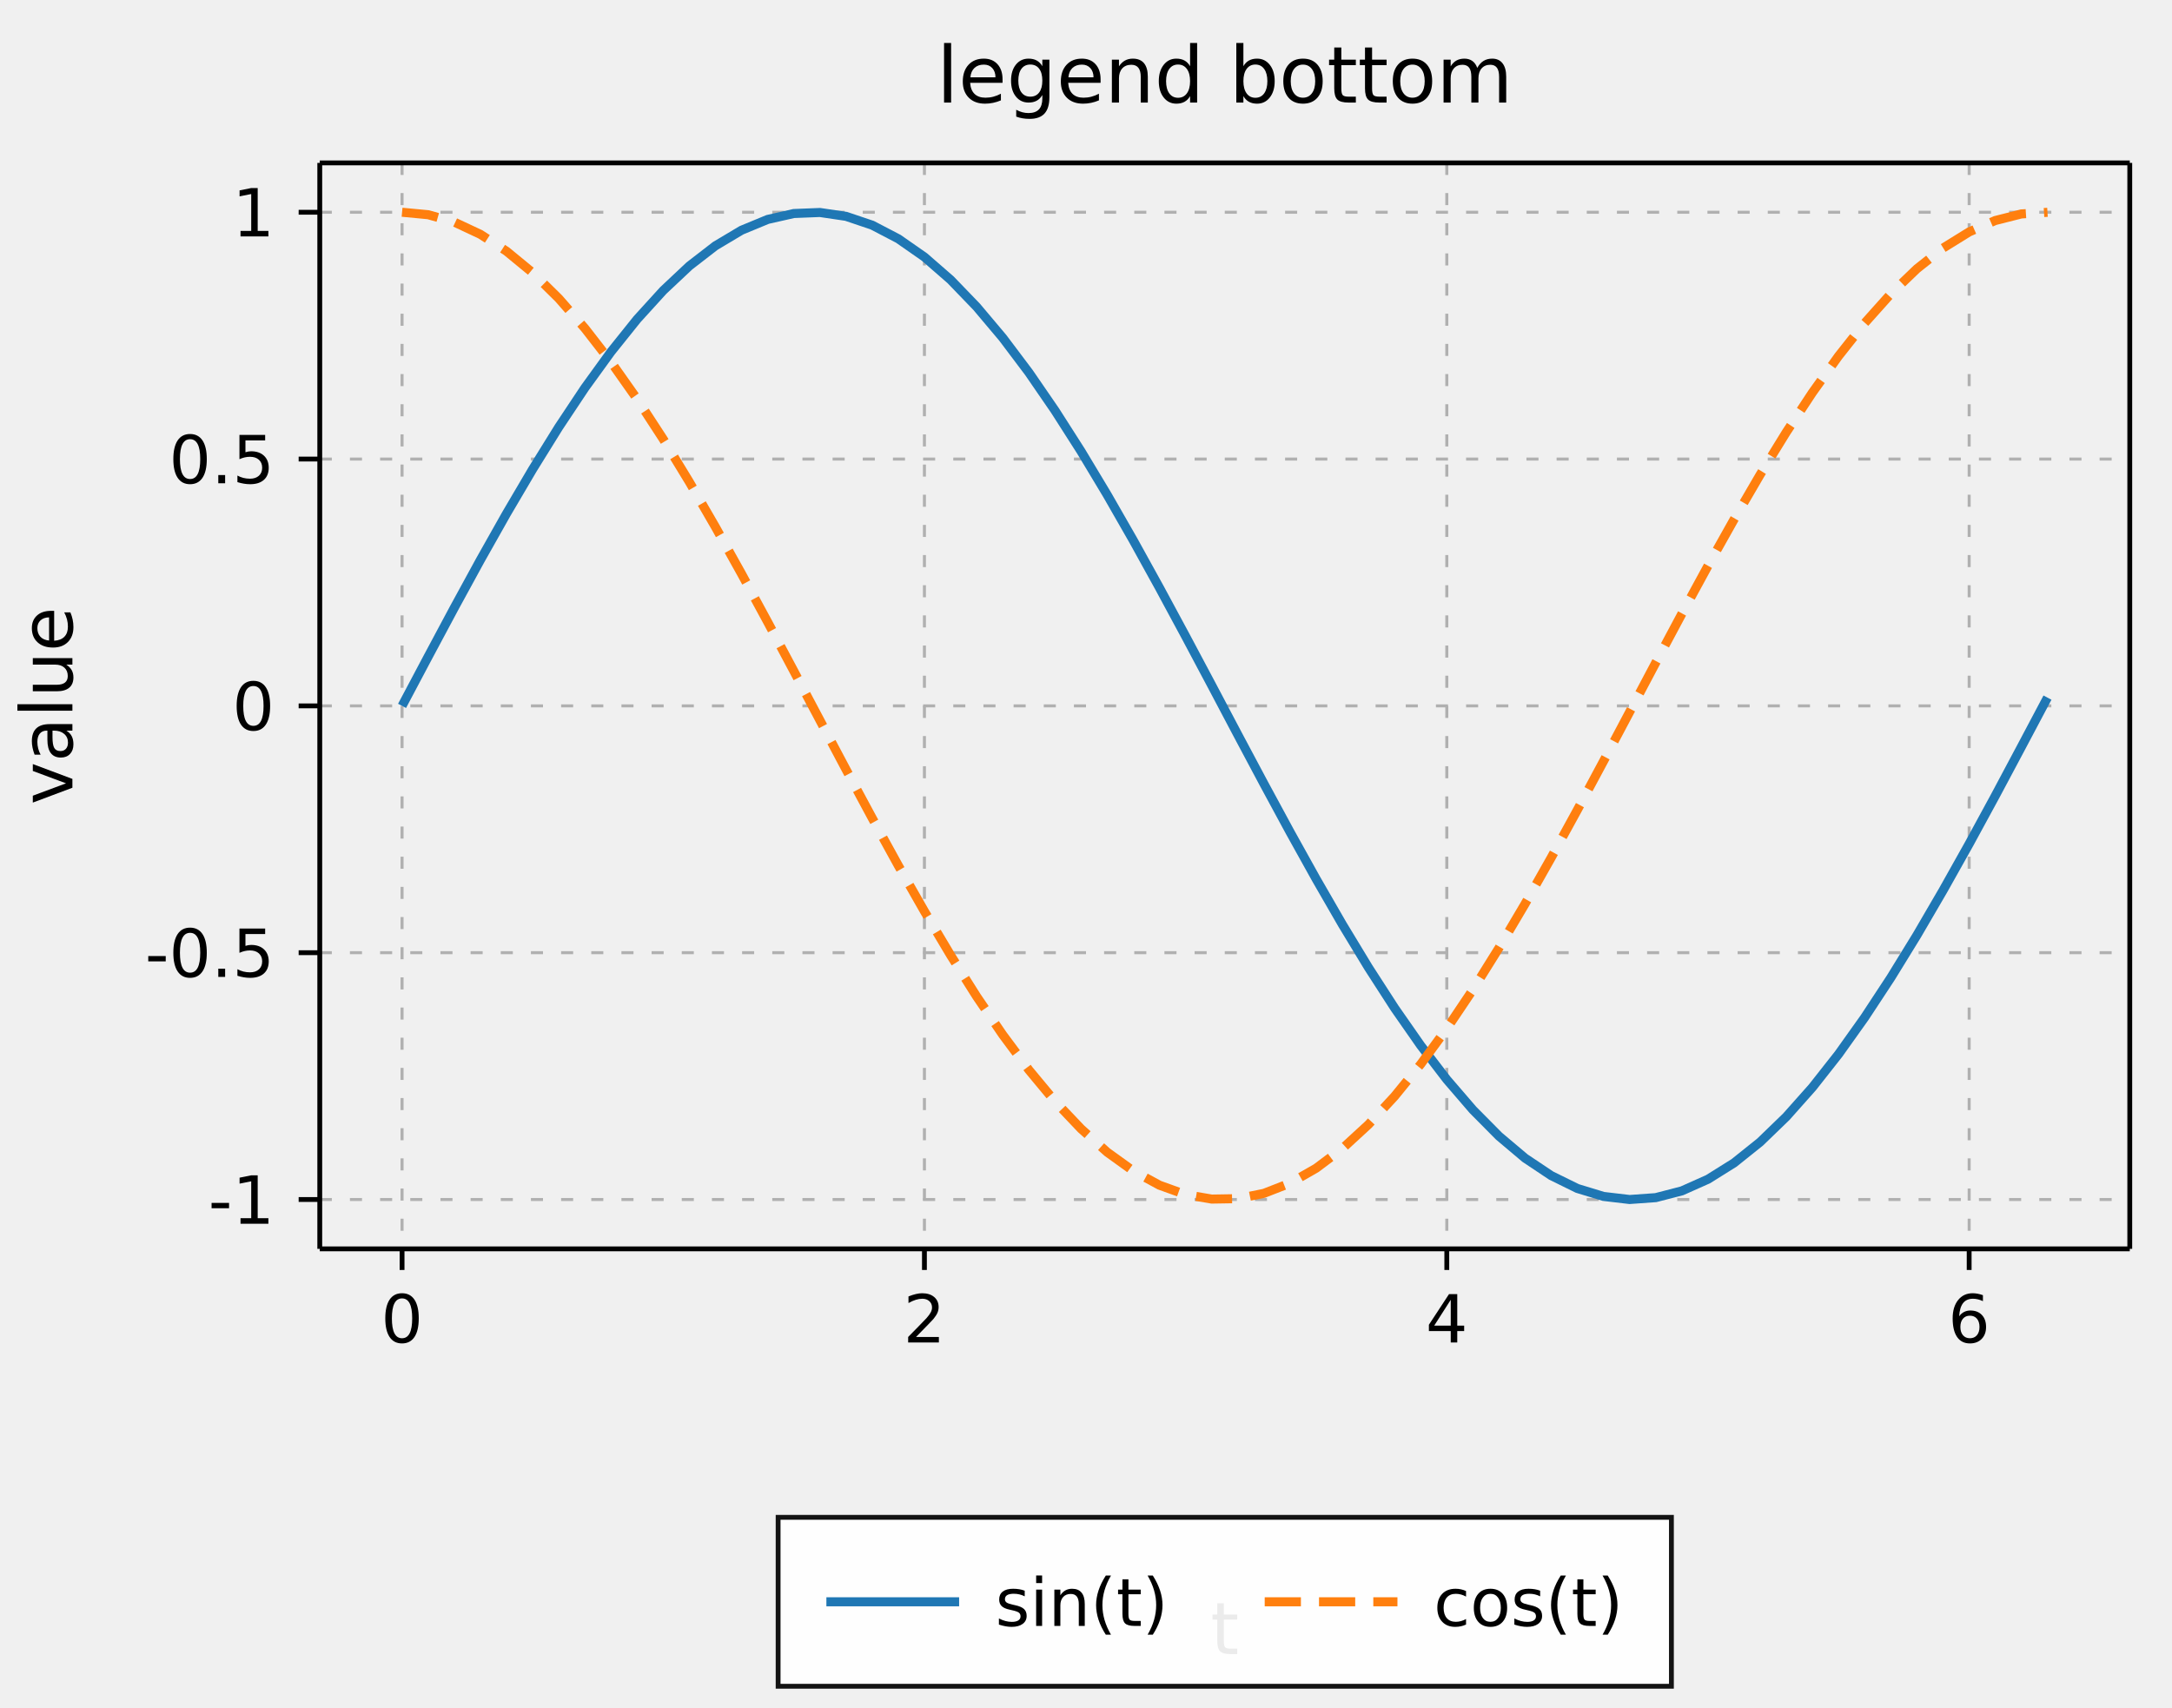
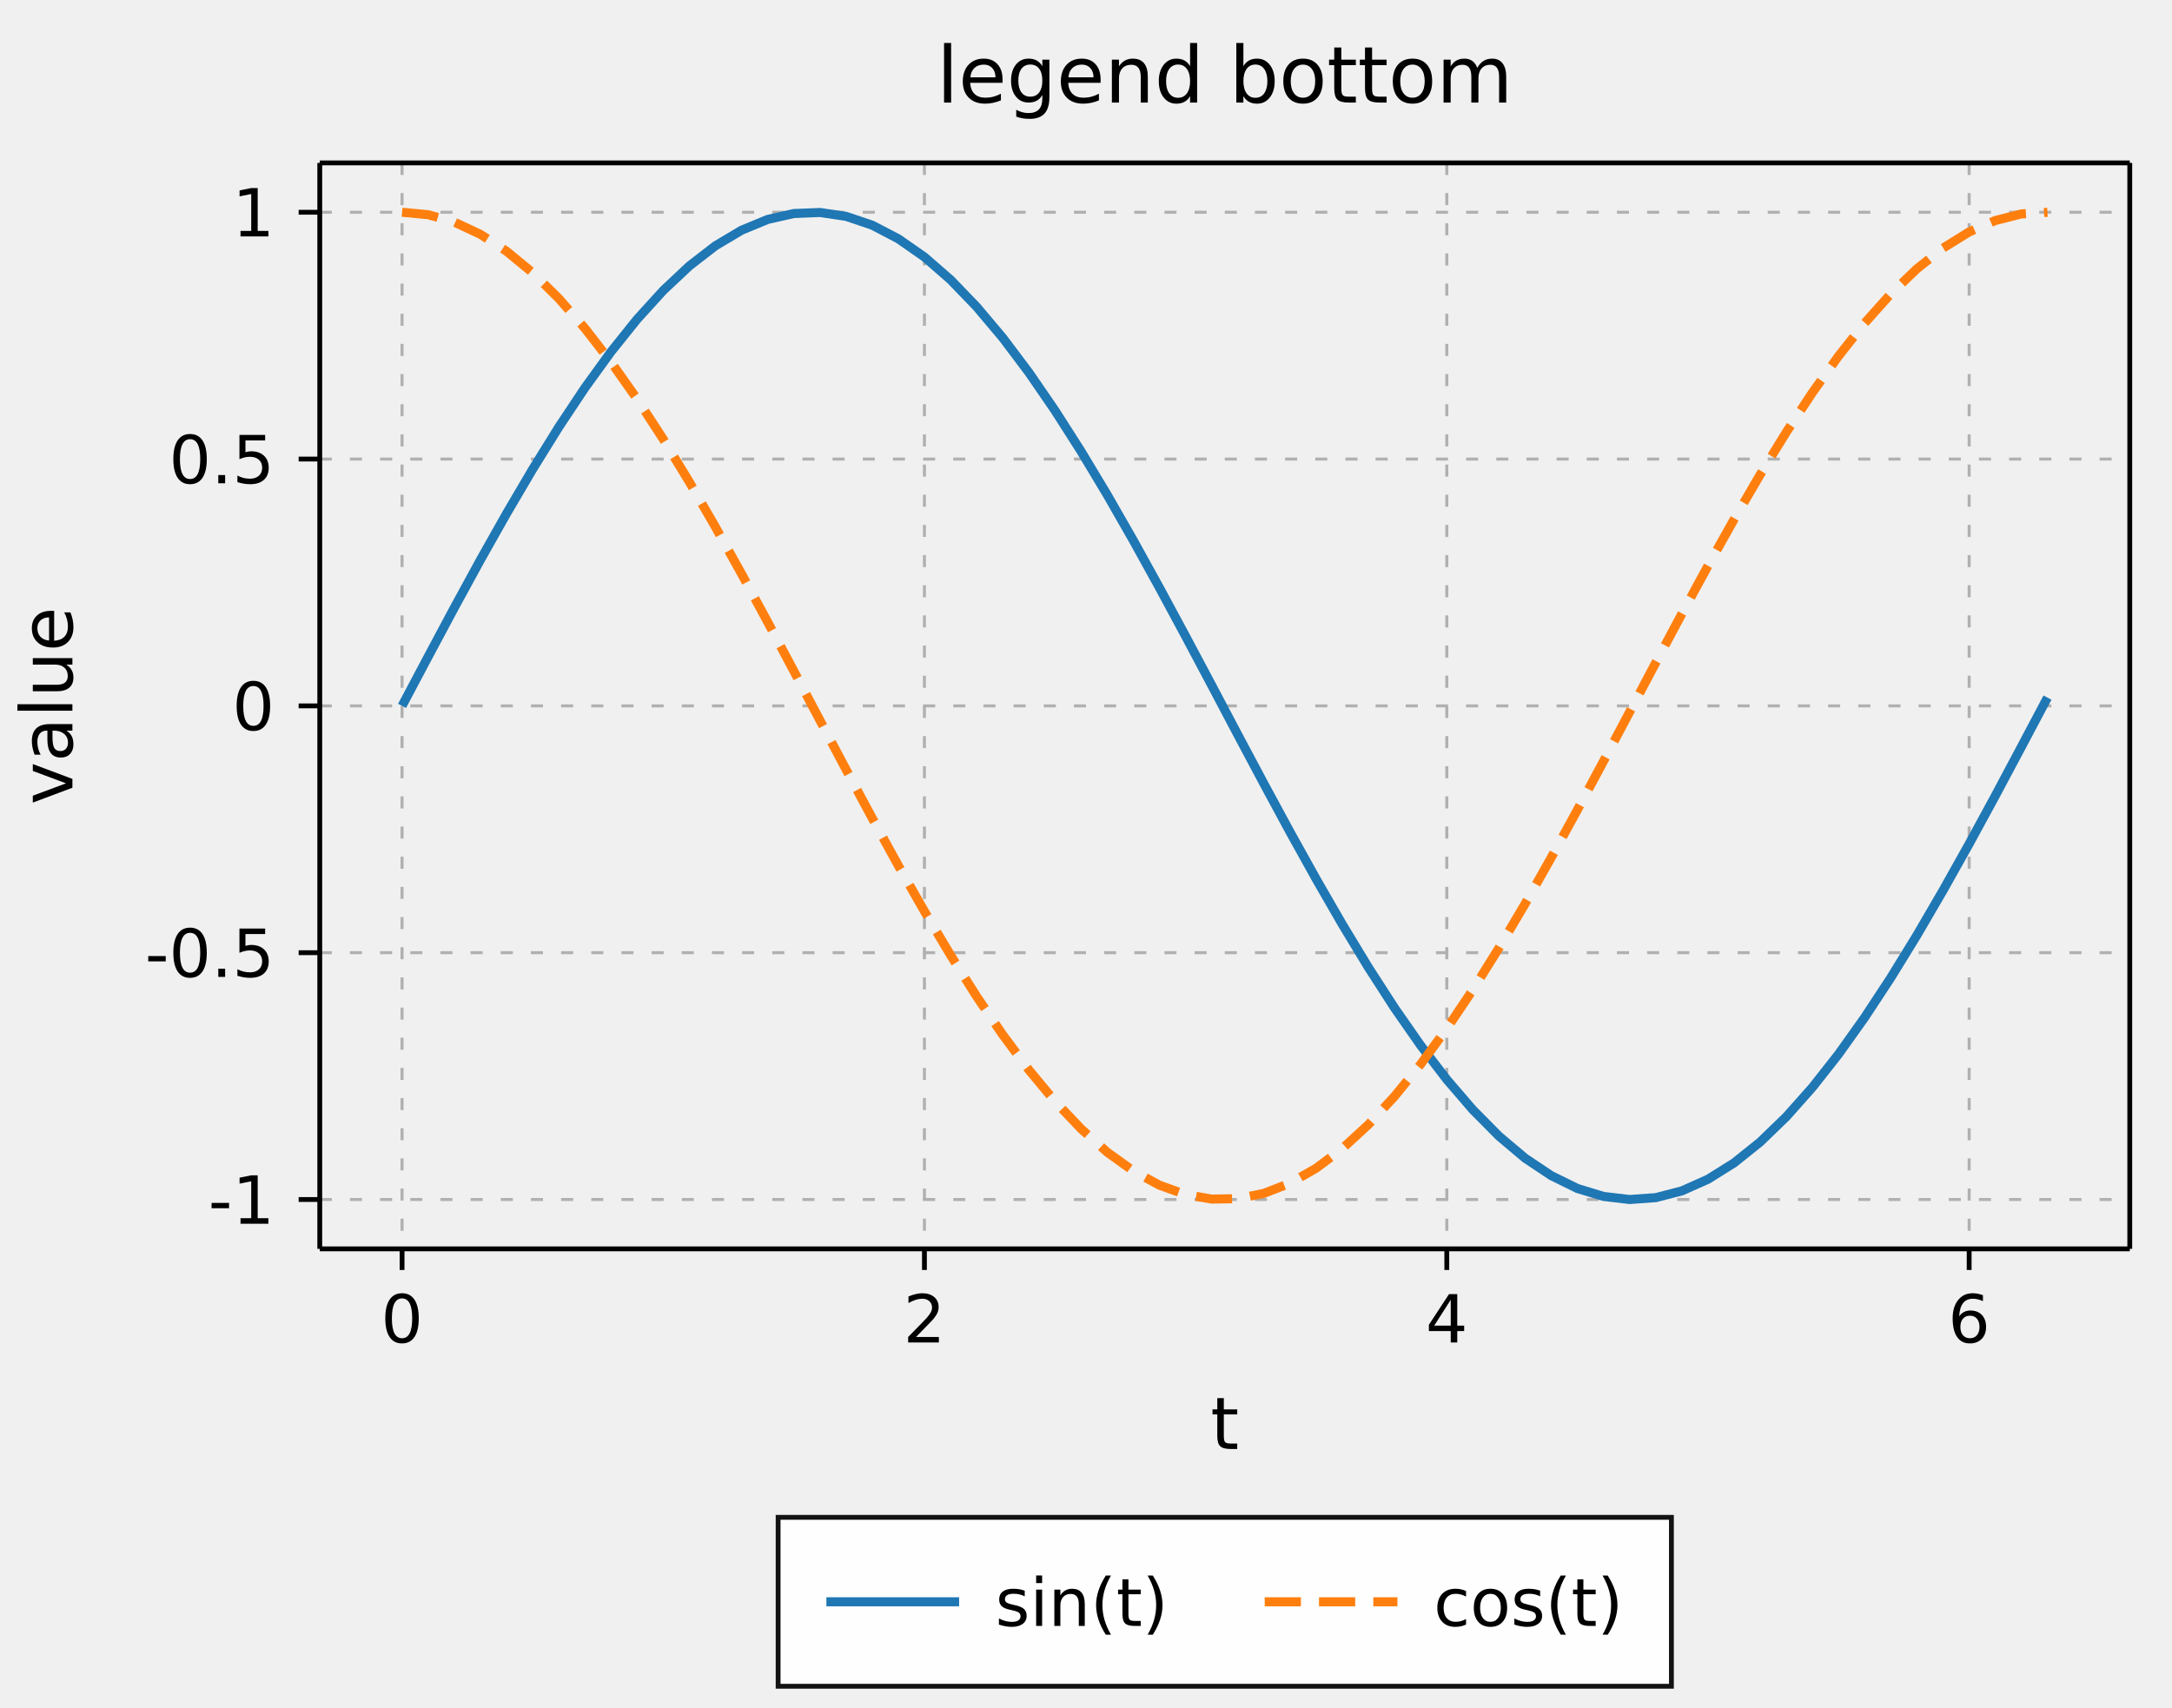
- <svg xmlns="http://www.w3.org/2000/svg" width="360" height="283" viewBox="0 0 360 283" font-family="DejaVu Sans, Bitstream Vera Sans, Verdana, Arial, sans-serif" font-size="11" style="background:#fff" data-plotlet-version="0.4.3" data-plotlet-schema="2" data-plotlet-kind="figure">
+ <svg xmlns="http://www.w3.org/2000/svg" width="360" height="283" viewBox="0 0 360 283" font-family="DejaVu Sans, Bitstream Vera Sans, Verdana, Arial, sans-serif" font-size="11" style="background:#fff" data-plotlet-version="0.4.5" data-plotlet-schema="2" data-plotlet-kind="figure">
  <g transform="translate(53,27)" data-plotlet-kind="panel" data-plotlet-title="legend bottom" data-plotlet-xlabel="t" data-plotlet-ylabel="value" data-plotlet-xscale="linear" data-plotlet-yscale="linear" data-plotlet-xlim="-0.315,6.615" data-plotlet-ylim="-1.09991942044,1.09999616288" data-plotlet-panel-bbox="0,0,360,283" data-plotlet-data-area="53,27,300,180">
    <line x1="13.64" x2="13.64" y1="0" y2="180" stroke="#b0b0b0" stroke-width="0.5" stroke-dasharray="2,3" />
    <line x1="100.22" x2="100.22" y1="0" y2="180" stroke="#b0b0b0" stroke-width="0.5" stroke-dasharray="2,3" />
    <line x1="186.80" x2="186.80" y1="0" y2="180" stroke="#b0b0b0" stroke-width="0.5" stroke-dasharray="2,3" />
    <line x1="273.38" x2="273.38" y1="0" y2="180" stroke="#b0b0b0" stroke-width="0.5" stroke-dasharray="2,3" />
    <line x1="0" x2="300" y1="171.82" y2="171.82" stroke="#b0b0b0" stroke-width="0.5" stroke-dasharray="2,3" />
    <line x1="0" x2="300" y1="130.91" y2="130.91" stroke="#b0b0b0" stroke-width="0.5" stroke-dasharray="2,3" />
    <line x1="0" x2="300" y1="90.00" y2="90.00" stroke="#b0b0b0" stroke-width="0.5" stroke-dasharray="2,3" />
    <line x1="0" x2="300" y1="49.09" y2="49.09" stroke="#b0b0b0" stroke-width="0.5" stroke-dasharray="2,3" />
    <line x1="0" x2="300" y1="8.18" y2="8.18" stroke="#b0b0b0" stroke-width="0.5" stroke-dasharray="2,3" />
    <svg x="0" y="0" width="300" height="180" overflow="hidden">
      <g class="plotlet-artist" data-plotlet-type="line" data-plotlet-index="0" data-plotlet-label="sin(t)" data-plotlet-color="#1f77b4" data-plotlet-n="64" data-plotlet-x-min="0.0" data-plotlet-x-max="6.300000000000001" data-plotlet-y-min="-0.9999232575641008" data-plotlet-y-max="0.9995736030415051">
        <path d="M13.64,90.00L17.97,81.83L22.29,73.75L26.62,65.82L30.95,58.14L35.28,50.78L39.61,43.80L43.94,37.29L48.27,31.31L52.60,25.91L56.93,21.15L61.26,17.08L65.58,13.74L69.91,11.16L74.24,9.37L78.57,8.39L82.90,8.22L87.23,8.86L91.56,10.32L95.89,12.58L100.22,15.60L104.55,19.37L108.87,23.85L113.20,28.99L117.53,34.74L121.86,41.04L126.19,47.82L130.52,55.03L134.85,62.59L139.18,70.43L143.51,78.46L147.84,86.60L152.16,94.78L156.49,102.91L160.82,110.91L165.15,118.70L169.48,126.21L173.81,133.36L178.14,140.07L182.47,146.28L186.80,151.93L191.13,156.96L195.45,161.32L199.78,164.97L204.11,167.86L208.44,169.99L212.77,171.31L217.10,171.82L221.43,171.51L225.76,170.39L230.09,168.46L234.42,165.75L238.74,162.29L243.07,158.10L247.40,153.23L251.73,147.73L256.06,141.65L260.39,135.06L264.72,128.02L269.05,120.59L273.38,112.87L277.71,104.91L282.03,96.80L286.36,88.63" fill="none" stroke="#1f77b4" stroke-width="1.5" />
      </g>
      <g class="plotlet-artist" data-plotlet-type="line" data-plotlet-index="1" data-plotlet-label="cos(t)" data-plotlet-color="#ff7f0e" data-plotlet-n="64" data-plotlet-x-min="0.0" data-plotlet-x-max="6.300000000000001" data-plotlet-y-min="-0.9991351502732795" data-plotlet-y-max="1.0" data-plotlet-linestyle="--">
        <path d="M13.64,8.18L17.97,8.59L22.29,9.81L26.62,11.84L30.95,14.64L35.28,18.20L39.61,22.47L43.94,27.42L48.27,33.00L52.60,39.14L56.93,45.79L61.26,52.89L65.58,60.35L69.91,68.12L74.24,76.10L78.57,84.22L82.90,92.39L87.23,100.55L91.56,108.59L95.89,116.46L100.22,124.05L104.55,131.31L108.87,138.16L113.20,144.52L117.53,150.34L121.86,155.55L126.19,160.11L130.52,163.98L134.85,167.10L139.18,169.45L143.51,171.01L147.84,171.75L152.16,171.68L156.49,170.80L160.82,169.11L165.15,166.63L169.48,163.38L173.81,159.40L178.14,154.72L182.47,149.40L186.80,143.49L191.13,137.04L195.45,130.12L199.78,122.80L204.11,115.15L208.44,107.25L212.77,99.18L217.10,91.02L221.43,82.84L225.76,74.74L230.09,66.79L234.42,59.08L238.74,51.67L243.07,44.64L247.40,38.07L251.73,32.02L256.06,26.55L260.39,21.71L264.72,17.55L269.05,14.12L273.38,11.44L277.71,9.55L282.03,8.46L286.36,8.19" fill="none" stroke="#ff7f0e" stroke-width="1.5" stroke-dasharray="6,3" />
      </g>
    </svg>
    <line x1="0" y1="0" x2="300" y2="0" stroke="#000000" stroke-width="0.8" />
    <line x1="0" y1="180" x2="300" y2="180" stroke="#000000" stroke-width="0.8" />
    <line x1="0" y1="0" x2="0" y2="180" stroke="#000000" stroke-width="0.8" />
    <line x1="300" y1="0" x2="300" y2="180" stroke="#000000" stroke-width="0.8" />
    <line x1="13.64" x2="13.64" y1="180" y2="183.5" stroke="#000000" stroke-width="0.8" />
    <path d="M13.634 188.214Q12.796 188.214 12.374 189.039Q11.953 189.863 11.953 191.518Q11.953 193.167 12.374 193.991Q12.796 194.815 13.634 194.815Q14.477 194.815 14.899 193.991Q15.32 193.167 15.32 191.518Q15.32 189.863 14.899 189.039Q14.477 188.214 13.634 188.214ZM13.634 187.355Q14.982 187.355 15.693 188.421Q16.405 189.487 16.405 191.518Q16.405 193.542 15.693 194.609Q14.982 195.675 13.634 195.675Q12.286 195.675 11.574 194.609Q10.862 193.542 10.862 191.518Q10.862 189.487 11.574 188.421Q12.286 187.355 13.634 187.355Z" fill="#000" />
    <line x1="100.22" x2="100.22" y1="180" y2="183.5" stroke="#000000" stroke-width="0.8" />
    <path d="M98.828 194.606H102.615V195.519H97.523V194.606Q98.141 193.967 99.207 192.89Q100.273 191.813 100.547 191.501Q101.068 190.916 101.275 190.51Q101.481 190.105 101.481 189.713Q101.481 189.074 101.033 188.671Q100.584 188.268 99.865 188.268Q99.354 188.268 98.788 188.445Q98.221 188.623 97.577 188.982V187.887Q98.232 187.624 98.801 187.489Q99.371 187.355 99.843 187.355Q101.089 187.355 101.83 187.978Q102.572 188.601 102.572 189.643Q102.572 190.137 102.386 190.58Q102.201 191.023 101.712 191.625Q101.578 191.781 100.858 192.525Q100.139 193.269 98.828 194.606Z" fill="#000" />
    <line x1="186.80" x2="186.80" y1="180" y2="183.5" stroke="#000000" stroke-width="0.8" />
    <path d="M187.454 188.445 184.715 192.726H187.454ZM187.17 187.5H188.534V192.726H189.678V193.628H188.534V195.519H187.454V193.628H183.834V192.581Z" fill="#000" />
    <line x1="273.38" x2="273.38" y1="180" y2="183.5" stroke="#000000" stroke-width="0.8" />
    <path d="M273.508 191.077Q272.778 191.077 272.351 191.577Q271.924 192.076 271.924 192.946Q271.924 193.811 272.351 194.313Q272.778 194.815 273.508 194.815Q274.239 194.815 274.666 194.313Q275.093 193.811 275.093 192.946Q275.093 192.076 274.666 191.577Q274.239 191.077 273.508 191.077ZM275.662 187.677V188.666Q275.254 188.472 274.838 188.37Q274.421 188.268 274.013 188.268Q272.939 188.268 272.372 188.993Q271.806 189.718 271.725 191.185Q272.042 190.717 272.52 190.468Q272.998 190.218 273.573 190.218Q274.781 190.218 275.482 190.951Q276.183 191.684 276.183 192.946Q276.183 194.182 275.453 194.928Q274.722 195.675 273.508 195.675Q272.117 195.675 271.381 194.609Q270.645 193.542 270.645 191.518Q270.645 189.616 271.548 188.486Q272.45 187.355 273.97 187.355Q274.378 187.355 274.795 187.436Q275.211 187.516 275.662 187.677Z" fill="#000" />
    <line x1="0" x2="-3.5" y1="171.82" y2="171.82" stroke="#000000" stroke-width="0.8" />
    <path d="M-17.931 172.38H-15.036V173.261H-17.931ZM-13.134 174.921H-11.362V168.803L-13.29 169.19V168.202L-11.373 167.815H-10.288V174.921H-8.515V175.834H-13.134Z" fill="#000" />
    <line x1="0" x2="-3.5" y1="130.91" y2="130.91" stroke="#000000" stroke-width="0.8" />
    <path d="M-28.426 131.47H-25.531V132.351H-28.426ZM-21.497 127.619Q-22.335 127.619 -22.757 128.443Q-23.178 129.268 -23.178 130.922Q-23.178 132.571 -22.757 133.395Q-22.335 134.22 -21.497 134.22Q-20.654 134.22 -20.232 133.395Q-19.811 132.571 -19.811 130.922Q-19.811 129.268 -20.232 128.443Q-20.654 127.619 -21.497 127.619ZM-21.497 126.759Q-20.149 126.759 -19.437 127.825Q-18.726 128.892 -18.726 130.922Q-18.726 132.947 -19.437 134.013Q-20.149 135.079 -21.497 135.079Q-22.845 135.079 -23.557 134.013Q-24.269 132.947 -24.269 130.922Q-24.269 128.892 -23.557 127.825Q-22.845 126.759 -21.497 126.759ZM-16.819 133.559H-15.686V134.923H-16.819ZM-13.312 126.904H-9.052V127.817H-12.318V129.783Q-12.082 129.703 -11.845 129.662Q-11.609 129.622 -11.373 129.622Q-10.03 129.622 -9.246 130.358Q-8.461 131.094 -8.461 132.351Q-8.461 133.645 -9.267 134.362Q-10.073 135.079 -11.539 135.079Q-12.044 135.079 -12.568 134.993Q-13.091 134.907 -13.65 134.735V133.645Q-13.167 133.908 -12.651 134.037Q-12.135 134.166 -11.561 134.166Q-10.631 134.166 -10.089 133.677Q-9.546 133.188 -9.546 132.351Q-9.546 131.513 -10.089 131.024Q-10.631 130.535 -11.561 130.535Q-11.996 130.535 -12.428 130.632Q-12.86 130.728 -13.312 130.933Z" fill="#000" />
    <line x1="0" x2="-3.5" y1="90.00" y2="90.00" stroke="#000000" stroke-width="0.8" />
    <path d="M-11.002 86.708Q-11.84 86.708 -12.261 87.532Q-12.683 88.357 -12.683 90.011Q-12.683 91.66 -12.261 92.485Q-11.84 93.309 -11.002 93.309Q-10.159 93.309 -9.737 92.485Q-9.315 91.66 -9.315 90.011Q-9.315 88.357 -9.737 87.532Q-10.159 86.708 -11.002 86.708ZM-11.002 85.849Q-9.654 85.849 -8.942 86.915Q-8.23 87.981 -8.23 90.011Q-8.23 92.036 -8.942 93.102Q-9.654 94.168 -11.002 94.168Q-12.35 94.168 -13.062 93.102Q-13.773 92.036 -13.773 90.011Q-13.773 87.981 -13.062 86.915Q-12.35 85.849 -11.002 85.849Z" fill="#000" />
    <line x1="0" x2="-3.5" y1="49.09" y2="49.09" stroke="#000000" stroke-width="0.8" />
    <path d="M-21.497 45.797Q-22.335 45.797 -22.757 46.622Q-23.178 47.446 -23.178 49.101Q-23.178 50.749 -22.757 51.574Q-22.335 52.398 -21.497 52.398Q-20.654 52.398 -20.232 51.574Q-19.811 50.749 -19.811 49.101Q-19.811 47.446 -20.232 46.622Q-20.654 45.797 -21.497 45.797ZM-21.497 44.938Q-20.149 44.938 -19.437 46.004Q-18.726 47.07 -18.726 49.101Q-18.726 51.125 -19.437 52.192Q-20.149 53.258 -21.497 53.258Q-22.845 53.258 -23.557 52.192Q-24.269 51.125 -24.269 49.101Q-24.269 47.07 -23.557 46.004Q-22.845 44.938 -21.497 44.938ZM-16.819 51.738H-15.686V53.102H-16.819ZM-13.312 45.083H-9.052V45.996H-12.318V47.962Q-12.082 47.881 -11.845 47.841Q-11.609 47.801 -11.373 47.801Q-10.03 47.801 -9.246 48.537Q-8.461 49.272 -8.461 50.529Q-8.461 51.824 -9.267 52.541Q-10.073 53.258 -11.539 53.258Q-12.044 53.258 -12.568 53.172Q-13.091 53.086 -13.65 52.914V51.824Q-13.167 52.087 -12.651 52.216Q-12.135 52.345 -11.561 52.345Q-10.631 52.345 -10.089 51.856Q-9.546 51.367 -9.546 50.529Q-9.546 49.691 -10.089 49.203Q-10.631 48.714 -11.561 48.714Q-11.996 48.714 -12.428 48.81Q-12.86 48.907 -13.312 49.111Z" fill="#000" />
    <line x1="0" x2="-3.5" y1="8.18" y2="8.18" stroke="#000000" stroke-width="0.8" />
    <path d="M-13.134 11.278H-11.362V5.161L-13.29 5.547V4.559L-11.373 4.172H-10.288V11.278H-8.515V12.191H-13.134Z" fill="#000" />
-     <path d="M149.845 238.744V240.607H152.065V241.445H149.845V245.008Q149.845 245.811 150.064 246.039Q150.284 246.268 150.958 246.268H152.065V247.17H150.958Q149.71 247.17 149.235 246.704Q148.761 246.238 148.761 245.008V241.445H147.97V240.607H148.761V238.744Z" fill="#000" />
+     <path d="M149.845 204.744V206.607H152.065V207.445H149.845V211.008Q149.845 211.811 150.064 212.039Q150.284 212.268 150.958 212.268H152.065V213.17H150.958Q149.71 213.17 149.235 212.704Q148.761 212.238 148.761 211.008V207.445H147.97V206.607H148.761V204.744Z" fill="#000" />
    <g transform="translate(-41.0,90.0) rotate(-90)">
      <path d="M-16.031 -6.562H-14.889L-12.838 -1.055L-10.787 -6.562H-9.645L-12.105 0.0H-13.57ZM-5.174 -3.299Q-6.48 -3.299 -6.984 -3.0Q-7.488 -2.701 -7.488 -1.98Q-7.488 -1.406 -7.11 -1.069Q-6.732 -0.732 -6.082 -0.732Q-5.186 -0.732 -4.644 -1.368Q-4.102 -2.004 -4.102 -3.059V-3.299ZM-3.023 -3.744V0.0H-4.102V-0.996Q-4.471 -0.398 -5.021 -0.114Q-5.572 0.17 -6.369 0.17Q-7.377 0.17 -7.972 -0.396Q-8.566 -0.961 -8.566 -1.91Q-8.566 -3.018 -7.825 -3.58Q-7.084 -4.143 -5.613 -4.143H-4.102V-4.248Q-4.102 -4.992 -4.591 -5.399Q-5.08 -5.807 -5.965 -5.807Q-6.527 -5.807 -7.061 -5.672Q-7.594 -5.537 -8.086 -5.268V-6.264Q-7.494 -6.492 -6.938 -6.606Q-6.381 -6.721 -5.854 -6.721Q-4.43 -6.721 -3.727 -5.982Q-3.023 -5.244 -3.023 -3.744ZM-0.803 -9.117H0.275V0.0H-0.803ZM2.42 -2.59V-6.562H3.498V-2.631Q3.498 -1.699 3.861 -1.233Q4.225 -0.768 4.951 -0.768Q5.824 -0.768 6.331 -1.324Q6.838 -1.881 6.838 -2.842V-6.562H7.916V0.0H6.838V-1.008Q6.445 -0.41 5.927 -0.12Q5.408 0.17 4.723 0.17Q3.592 0.17 3.006 -0.533Q2.42 -1.236 2.42 -2.59ZM5.133 -6.721ZM15.75 -3.551V-3.023H10.793Q10.863 -1.91 11.464 -1.327Q12.064 -0.744 13.137 -0.744Q13.758 -0.744 14.341 -0.896Q14.924 -1.049 15.498 -1.354V-0.334Q14.918 -0.088 14.309 0.041Q13.699 0.17 13.072 0.17Q11.502 0.17 10.585 -0.744Q9.668 -1.658 9.668 -3.217Q9.668 -4.828 10.538 -5.774Q11.408 -6.721 12.885 -6.721Q14.209 -6.721 14.979 -5.868Q15.75 -5.016 15.75 -3.551ZM14.672 -3.867Q14.66 -4.752 14.177 -5.279Q13.693 -5.807 12.896 -5.807Q11.994 -5.807 11.452 -5.297Q10.91 -4.787 10.828 -3.861Z" fill="#000" />
    </g>
    <path d="M103.475 -19.877H104.643V-10.0H103.475ZM113.168 -13.847V-13.275H107.798Q107.874 -12.069 108.524 -11.438Q109.175 -10.806 110.337 -10.806Q111.01 -10.806 111.641 -10.971Q112.273 -11.136 112.895 -11.466V-10.362Q112.266 -10.095 111.606 -9.956Q110.946 -9.816 110.267 -9.816Q108.566 -9.816 107.572 -10.806Q106.579 -11.796 106.579 -13.485Q106.579 -15.23 107.521 -16.256Q108.464 -17.281 110.064 -17.281Q111.498 -17.281 112.333 -16.357Q113.168 -15.434 113.168 -13.847ZM112 -14.189Q111.987 -15.148 111.463 -15.719Q110.94 -16.291 110.076 -16.291Q109.099 -16.291 108.512 -15.738Q107.925 -15.186 107.836 -14.183ZM119.763 -13.637Q119.763 -14.907 119.239 -15.605Q118.716 -16.303 117.77 -16.303Q116.83 -16.303 116.307 -15.605Q115.783 -14.907 115.783 -13.637Q115.783 -12.374 116.307 -11.676Q116.83 -10.978 117.77 -10.978Q118.716 -10.978 119.239 -11.676Q119.763 -12.374 119.763 -13.637ZM120.931 -10.882Q120.931 -9.067 120.125 -8.181Q119.319 -7.296 117.656 -7.296Q117.04 -7.296 116.494 -7.388Q115.948 -7.48 115.434 -7.67V-8.807Q115.948 -8.527 116.449 -8.394Q116.951 -8.261 117.471 -8.261Q118.62 -8.261 119.192 -8.861Q119.763 -9.46 119.763 -10.673V-11.25Q119.401 -10.622 118.836 -10.311Q118.271 -10.0 117.484 -10.0Q116.177 -10.0 115.377 -10.997Q114.577 -11.993 114.577 -13.637Q114.577 -15.288 115.377 -16.284Q116.177 -17.281 117.484 -17.281Q118.271 -17.281 118.836 -16.97Q119.401 -16.659 119.763 -16.03V-17.109H120.931ZM129.418 -13.847V-13.275H124.048Q124.124 -12.069 124.774 -11.438Q125.425 -10.806 126.587 -10.806Q127.26 -10.806 127.891 -10.971Q128.523 -11.136 129.145 -11.466V-10.362Q128.516 -10.095 127.856 -9.956Q127.196 -9.816 126.517 -9.816Q124.816 -9.816 123.822 -10.806Q122.829 -11.796 122.829 -13.485Q122.829 -15.23 123.771 -16.256Q124.714 -17.281 126.314 -17.281Q127.748 -17.281 128.583 -16.357Q129.418 -15.434 129.418 -13.847ZM128.25 -14.189Q128.237 -15.148 127.713 -15.719Q127.19 -16.291 126.326 -16.291Q125.349 -16.291 124.762 -15.738Q124.175 -15.186 124.086 -14.183ZM137.244 -14.291V-10.0H136.076V-14.253Q136.076 -15.262 135.683 -15.764Q135.289 -16.265 134.502 -16.265Q133.556 -16.265 133.01 -15.662Q132.465 -15.059 132.465 -14.018V-10.0H131.29V-17.109H132.465V-16.005Q132.884 -16.646 133.452 -16.963Q134.02 -17.281 134.762 -17.281Q135.988 -17.281 136.616 -16.522Q137.244 -15.764 137.244 -14.291ZM144.252 -16.03V-19.877H145.42V-10.0H144.252V-11.066Q143.884 -10.432 143.322 -10.124Q142.76 -9.816 141.973 -9.816Q140.685 -9.816 139.875 -10.844Q139.066 -11.873 139.066 -13.548Q139.066 -15.224 139.875 -16.252Q140.685 -17.281 141.973 -17.281Q142.76 -17.281 143.322 -16.973Q143.884 -16.665 144.252 -16.03ZM140.272 -13.548Q140.272 -12.26 140.802 -11.527Q141.332 -10.793 142.259 -10.793Q143.186 -10.793 143.719 -11.527Q144.252 -12.26 144.252 -13.548Q144.252 -14.837 143.719 -15.57Q143.186 -16.303 142.259 -16.303Q141.332 -16.303 140.802 -15.57Q140.272 -14.837 140.272 -13.548ZM157.062 -13.548Q157.062 -14.837 156.532 -15.57Q156.002 -16.303 155.075 -16.303Q154.148 -16.303 153.618 -15.57Q153.088 -14.837 153.088 -13.548Q153.088 -12.26 153.618 -11.527Q154.148 -10.793 155.075 -10.793Q156.002 -10.793 156.532 -11.527Q157.062 -12.26 157.062 -13.548ZM153.088 -16.03Q153.456 -16.665 154.018 -16.973Q154.58 -17.281 155.361 -17.281Q156.656 -17.281 157.465 -16.252Q158.274 -15.224 158.274 -13.548Q158.274 -11.873 157.465 -10.844Q156.656 -9.816 155.361 -9.816Q154.58 -9.816 154.018 -10.124Q153.456 -10.432 153.088 -11.066V-10.0H151.914V-19.877H153.088ZM162.965 -16.291Q162.026 -16.291 161.48 -15.557Q160.934 -14.824 160.934 -13.548Q160.934 -12.272 161.477 -11.539Q162.019 -10.806 162.965 -10.806Q163.898 -10.806 164.444 -11.542Q164.99 -12.279 164.99 -13.548Q164.99 -14.812 164.444 -15.551Q163.898 -16.291 162.965 -16.291ZM162.965 -17.281Q164.489 -17.281 165.358 -16.291Q166.228 -15.3 166.228 -13.548Q166.228 -11.803 165.358 -10.809Q164.489 -9.816 162.965 -9.816Q161.435 -9.816 160.569 -10.809Q159.702 -11.803 159.702 -13.548Q159.702 -15.3 160.569 -16.291Q161.435 -17.281 162.965 -17.281ZM169.319 -19.128V-17.109H171.725V-16.202H169.319V-12.342Q169.319 -11.473 169.557 -11.225Q169.795 -10.978 170.525 -10.978H171.725V-10.0H170.525Q169.173 -10.0 168.659 -10.505Q168.145 -11.009 168.145 -12.342V-16.202H167.288V-17.109H168.145V-19.128ZM174.416 -19.128V-17.109H176.822V-16.202H174.416V-12.342Q174.416 -11.473 174.654 -11.225Q174.892 -10.978 175.622 -10.978H176.822V-10.0H175.622Q174.27 -10.0 173.756 -10.505Q173.242 -11.009 173.242 -12.342V-16.202H172.385V-17.109H173.242V-19.128ZM181.113 -16.291Q180.174 -16.291 179.628 -15.557Q179.082 -14.824 179.082 -13.548Q179.082 -12.272 179.625 -11.539Q180.167 -10.806 181.113 -10.806Q182.046 -10.806 182.592 -11.542Q183.138 -12.279 183.138 -13.548Q183.138 -14.812 182.592 -15.551Q182.046 -16.291 181.113 -16.291ZM181.113 -17.281Q182.636 -17.281 183.506 -16.291Q184.376 -15.3 184.376 -13.548Q184.376 -11.803 183.506 -10.809Q182.636 -9.816 181.113 -9.816Q179.583 -9.816 178.717 -10.809Q177.85 -11.803 177.85 -13.548Q177.85 -15.3 178.717 -16.291Q179.583 -17.281 181.113 -17.281ZM191.847 -15.745Q192.285 -16.532 192.894 -16.906Q193.504 -17.281 194.329 -17.281Q195.44 -17.281 196.043 -16.503Q196.646 -15.726 196.646 -14.291V-10.0H195.471V-14.253Q195.471 -15.275 195.11 -15.77Q194.748 -16.265 194.005 -16.265Q193.097 -16.265 192.571 -15.662Q192.044 -15.059 192.044 -14.018V-10.0H190.869V-14.253Q190.869 -15.281 190.508 -15.773Q190.146 -16.265 189.39 -16.265Q188.495 -16.265 187.969 -15.659Q187.442 -15.053 187.442 -14.018V-10.0H186.267V-17.109H187.442V-16.005Q187.842 -16.659 188.4 -16.97Q188.959 -17.281 189.727 -17.281Q190.501 -17.281 191.044 -16.887Q191.587 -16.494 191.847 -15.745Z" fill="#000" />
    <g transform="translate(75.97,224.50)">
      <rect x="0" y="0" width="148.06" height="28" fill="#ffffff" stroke="#000000" stroke-width="0.8" opacity="0.92" />
      <line x1="8.00" x2="30.00" y1="14.00" y2="14.00" stroke="#1f77b4" stroke-width="1.5" />
      <path d="M40.872 12.162V13.096Q40.453 12.881 40.001 12.774Q39.55 12.667 39.067 12.667Q38.331 12.667 37.963 12.892Q37.595 13.118 37.595 13.569Q37.595 13.913 37.858 14.109Q38.122 14.305 38.917 14.482L39.255 14.557Q40.308 14.783 40.751 15.194Q41.194 15.604 41.194 16.34Q41.194 17.178 40.531 17.667Q39.867 18.156 38.707 18.156Q38.224 18.156 37.7 18.062Q37.176 17.968 36.596 17.78V16.759Q37.144 17.044 37.676 17.186Q38.208 17.329 38.729 17.329Q39.427 17.329 39.803 17.09Q40.179 16.851 40.179 16.416Q40.179 16.013 39.907 15.798Q39.636 15.583 38.718 15.384L38.374 15.304Q37.456 15.11 37.047 14.71Q36.639 14.31 36.639 13.612Q36.639 12.763 37.241 12.301Q37.842 11.839 38.949 11.839Q39.497 11.839 39.98 11.92Q40.463 12 40.872 12.162ZM42.768 11.984H43.756V18.0H42.768ZM42.768 9.643H43.756V10.894H42.768ZM50.824 14.369V18.0H49.836V14.401Q49.836 13.547 49.503 13.123Q49.17 12.699 48.504 12.699Q47.704 12.699 47.242 13.209Q46.78 13.719 46.78 14.6V18.0H45.786V11.984H46.78V12.919Q47.134 12.376 47.615 12.108Q48.096 11.839 48.724 11.839Q49.761 11.839 50.292 12.481Q50.824 13.123 50.824 14.369ZM55.169 9.653Q54.45 10.889 54.101 12.097Q53.751 13.306 53.751 14.546Q53.751 15.787 54.103 17.004Q54.455 18.22 55.169 19.45H54.31Q53.504 18.188 53.104 16.969Q52.704 15.75 52.704 14.546Q52.704 13.349 53.102 12.135Q53.499 10.921 54.31 9.653ZM58.064 10.276V11.984H60.1V12.752H58.064V16.018Q58.064 16.754 58.266 16.963Q58.467 17.173 59.085 17.173H60.1V18.0H59.085Q57.941 18.0 57.506 17.573Q57.071 17.146 57.071 16.018V12.752H56.346V11.984H57.071V10.276ZM61.244 9.653H62.104Q62.909 10.921 63.309 12.135Q63.709 13.349 63.709 14.546Q63.709 15.75 63.309 16.969Q62.909 18.188 62.104 19.45H61.244Q61.958 18.22 62.31 17.004Q62.662 15.787 62.662 14.546Q62.662 13.306 62.31 12.097Q61.958 10.889 61.244 9.653Z" fill="#000" />
      <line x1="80.65" x2="102.65" y1="14.00" y2="14.00" stroke="#ff7f0e" stroke-width="1.5" stroke-dasharray="6,3" />
      <path d="M114.021 12.215V13.139Q113.602 12.908 113.18 12.793Q112.758 12.677 112.329 12.677Q111.367 12.677 110.835 13.287Q110.304 13.896 110.304 14.998Q110.304 16.099 110.835 16.708Q111.367 17.318 112.329 17.318Q112.758 17.318 113.18 17.202Q113.602 17.087 114.021 16.856V17.769Q113.607 17.962 113.164 18.059Q112.721 18.156 112.221 18.156Q110.862 18.156 110.062 17.302Q109.262 16.448 109.262 14.998Q109.262 13.526 110.07 12.683Q110.878 11.839 112.286 11.839Q112.742 11.839 113.177 11.933Q113.612 12.027 114.021 12.215ZM118.07 12.677Q117.275 12.677 116.813 13.298Q116.352 13.918 116.352 14.998Q116.352 16.077 116.811 16.698Q117.27 17.318 118.07 17.318Q118.86 17.318 119.322 16.695Q119.784 16.072 119.784 14.998Q119.784 13.929 119.322 13.303Q118.86 12.677 118.07 12.677ZM118.07 11.839Q119.359 11.839 120.095 12.677Q120.831 13.515 120.831 14.998Q120.831 16.475 120.095 17.315Q119.359 18.156 118.07 18.156Q116.776 18.156 116.043 17.315Q115.31 16.475 115.31 14.998Q115.31 13.515 116.043 12.677Q116.776 11.839 118.07 11.839ZM126.304 12.162V13.096Q125.885 12.881 125.434 12.774Q124.983 12.667 124.5 12.667Q123.764 12.667 123.396 12.892Q123.028 13.118 123.028 13.569Q123.028 13.913 123.291 14.109Q123.554 14.305 124.349 14.482L124.688 14.557Q125.74 14.783 126.183 15.194Q126.626 15.604 126.626 16.34Q126.626 17.178 125.963 17.667Q125.3 18.156 124.14 18.156Q123.656 18.156 123.133 18.062Q122.609 17.968 122.029 17.78V16.759Q122.577 17.044 123.108 17.186Q123.64 17.329 124.161 17.329Q124.859 17.329 125.235 17.09Q125.611 16.851 125.611 16.416Q125.611 16.013 125.34 15.798Q125.069 15.583 124.15 15.384L123.807 15.304Q122.888 15.11 122.48 14.71Q122.072 14.31 122.072 13.612Q122.072 12.763 122.673 12.301Q123.275 11.839 124.381 11.839Q124.929 11.839 125.413 11.92Q125.896 12 126.304 12.162ZM130.574 9.653Q129.854 10.889 129.505 12.097Q129.156 13.306 129.156 14.546Q129.156 15.787 129.508 17.004Q129.86 18.22 130.574 19.45H129.715Q128.909 18.188 128.509 16.969Q128.109 15.75 128.109 14.546Q128.109 13.349 128.506 12.135Q128.904 10.921 129.715 9.653ZM133.469 10.276V11.984H135.505V12.752H133.469V16.018Q133.469 16.754 133.671 16.963Q133.872 17.173 134.49 17.173H135.505V18.0H134.49Q133.346 18.0 132.911 17.573Q132.476 17.146 132.476 16.018V12.752H131.75V11.984H132.476V10.276ZM136.649 9.653H137.508Q138.314 10.921 138.714 12.135Q139.114 13.349 139.114 14.546Q139.114 15.75 138.714 16.969Q138.314 18.188 137.508 19.45H136.649Q137.363 18.22 137.715 17.004Q138.067 15.787 138.067 14.546Q138.067 13.306 137.715 12.097Q137.363 10.889 136.649 9.653Z" fill="#000" />
    </g>
  </g>
</svg>
